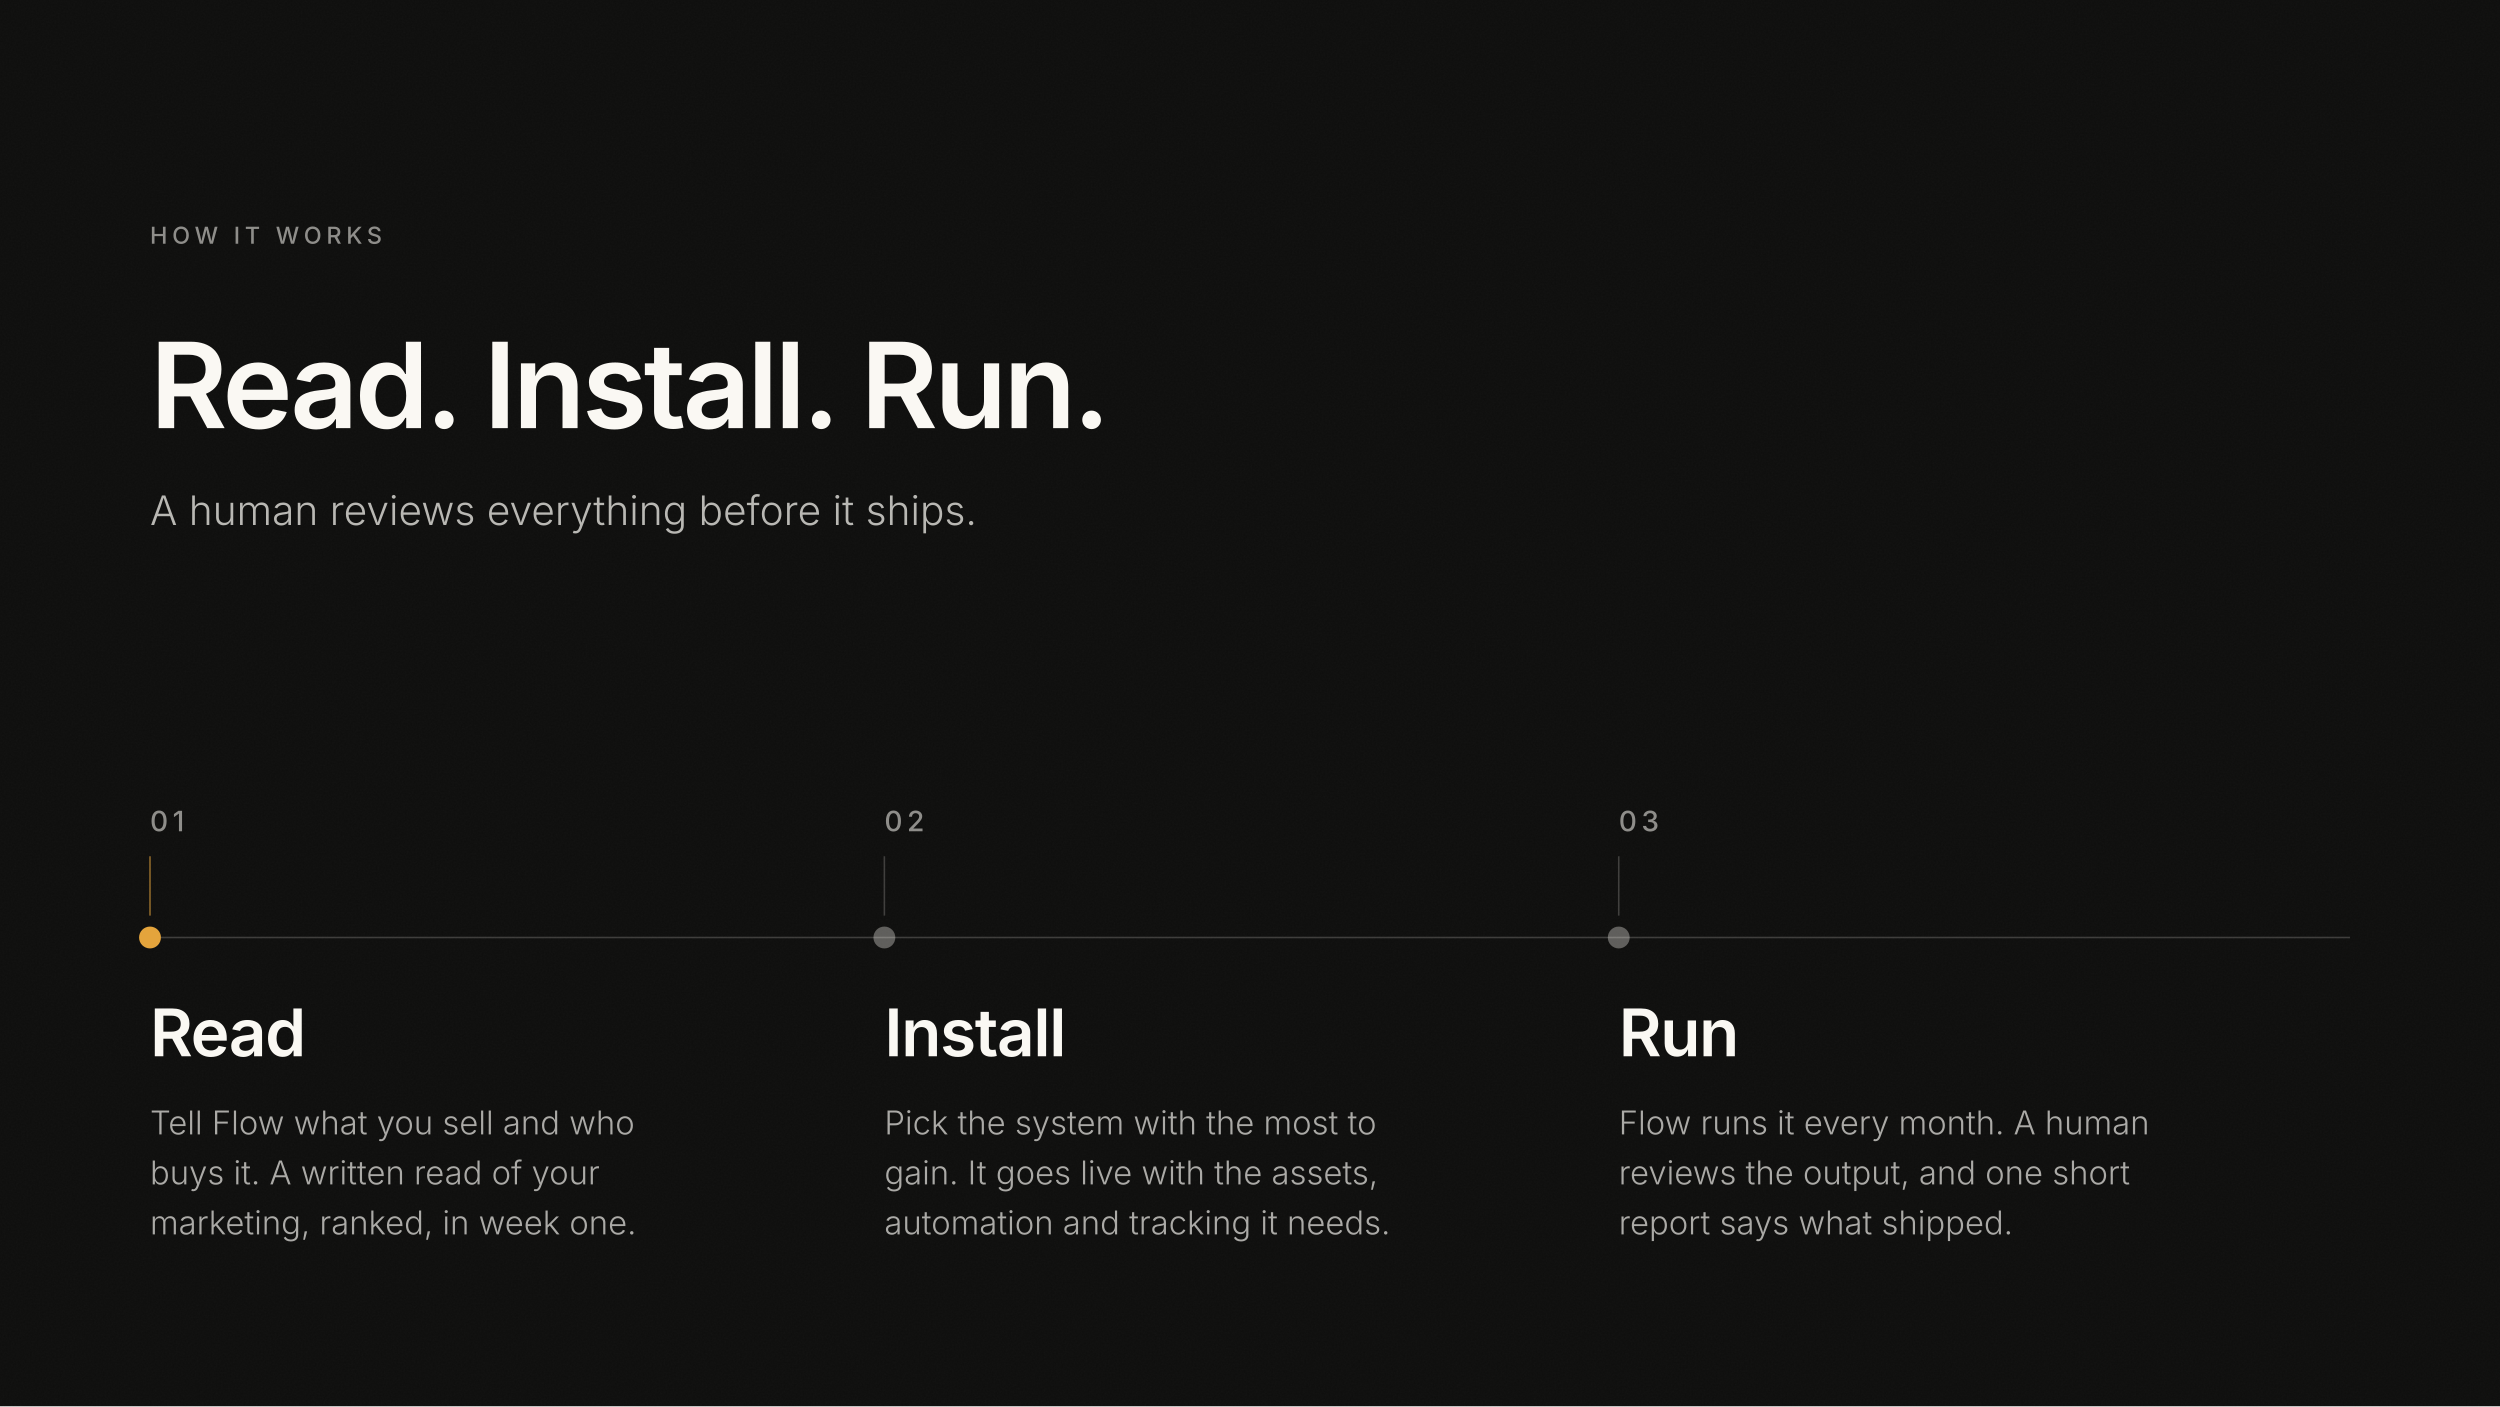
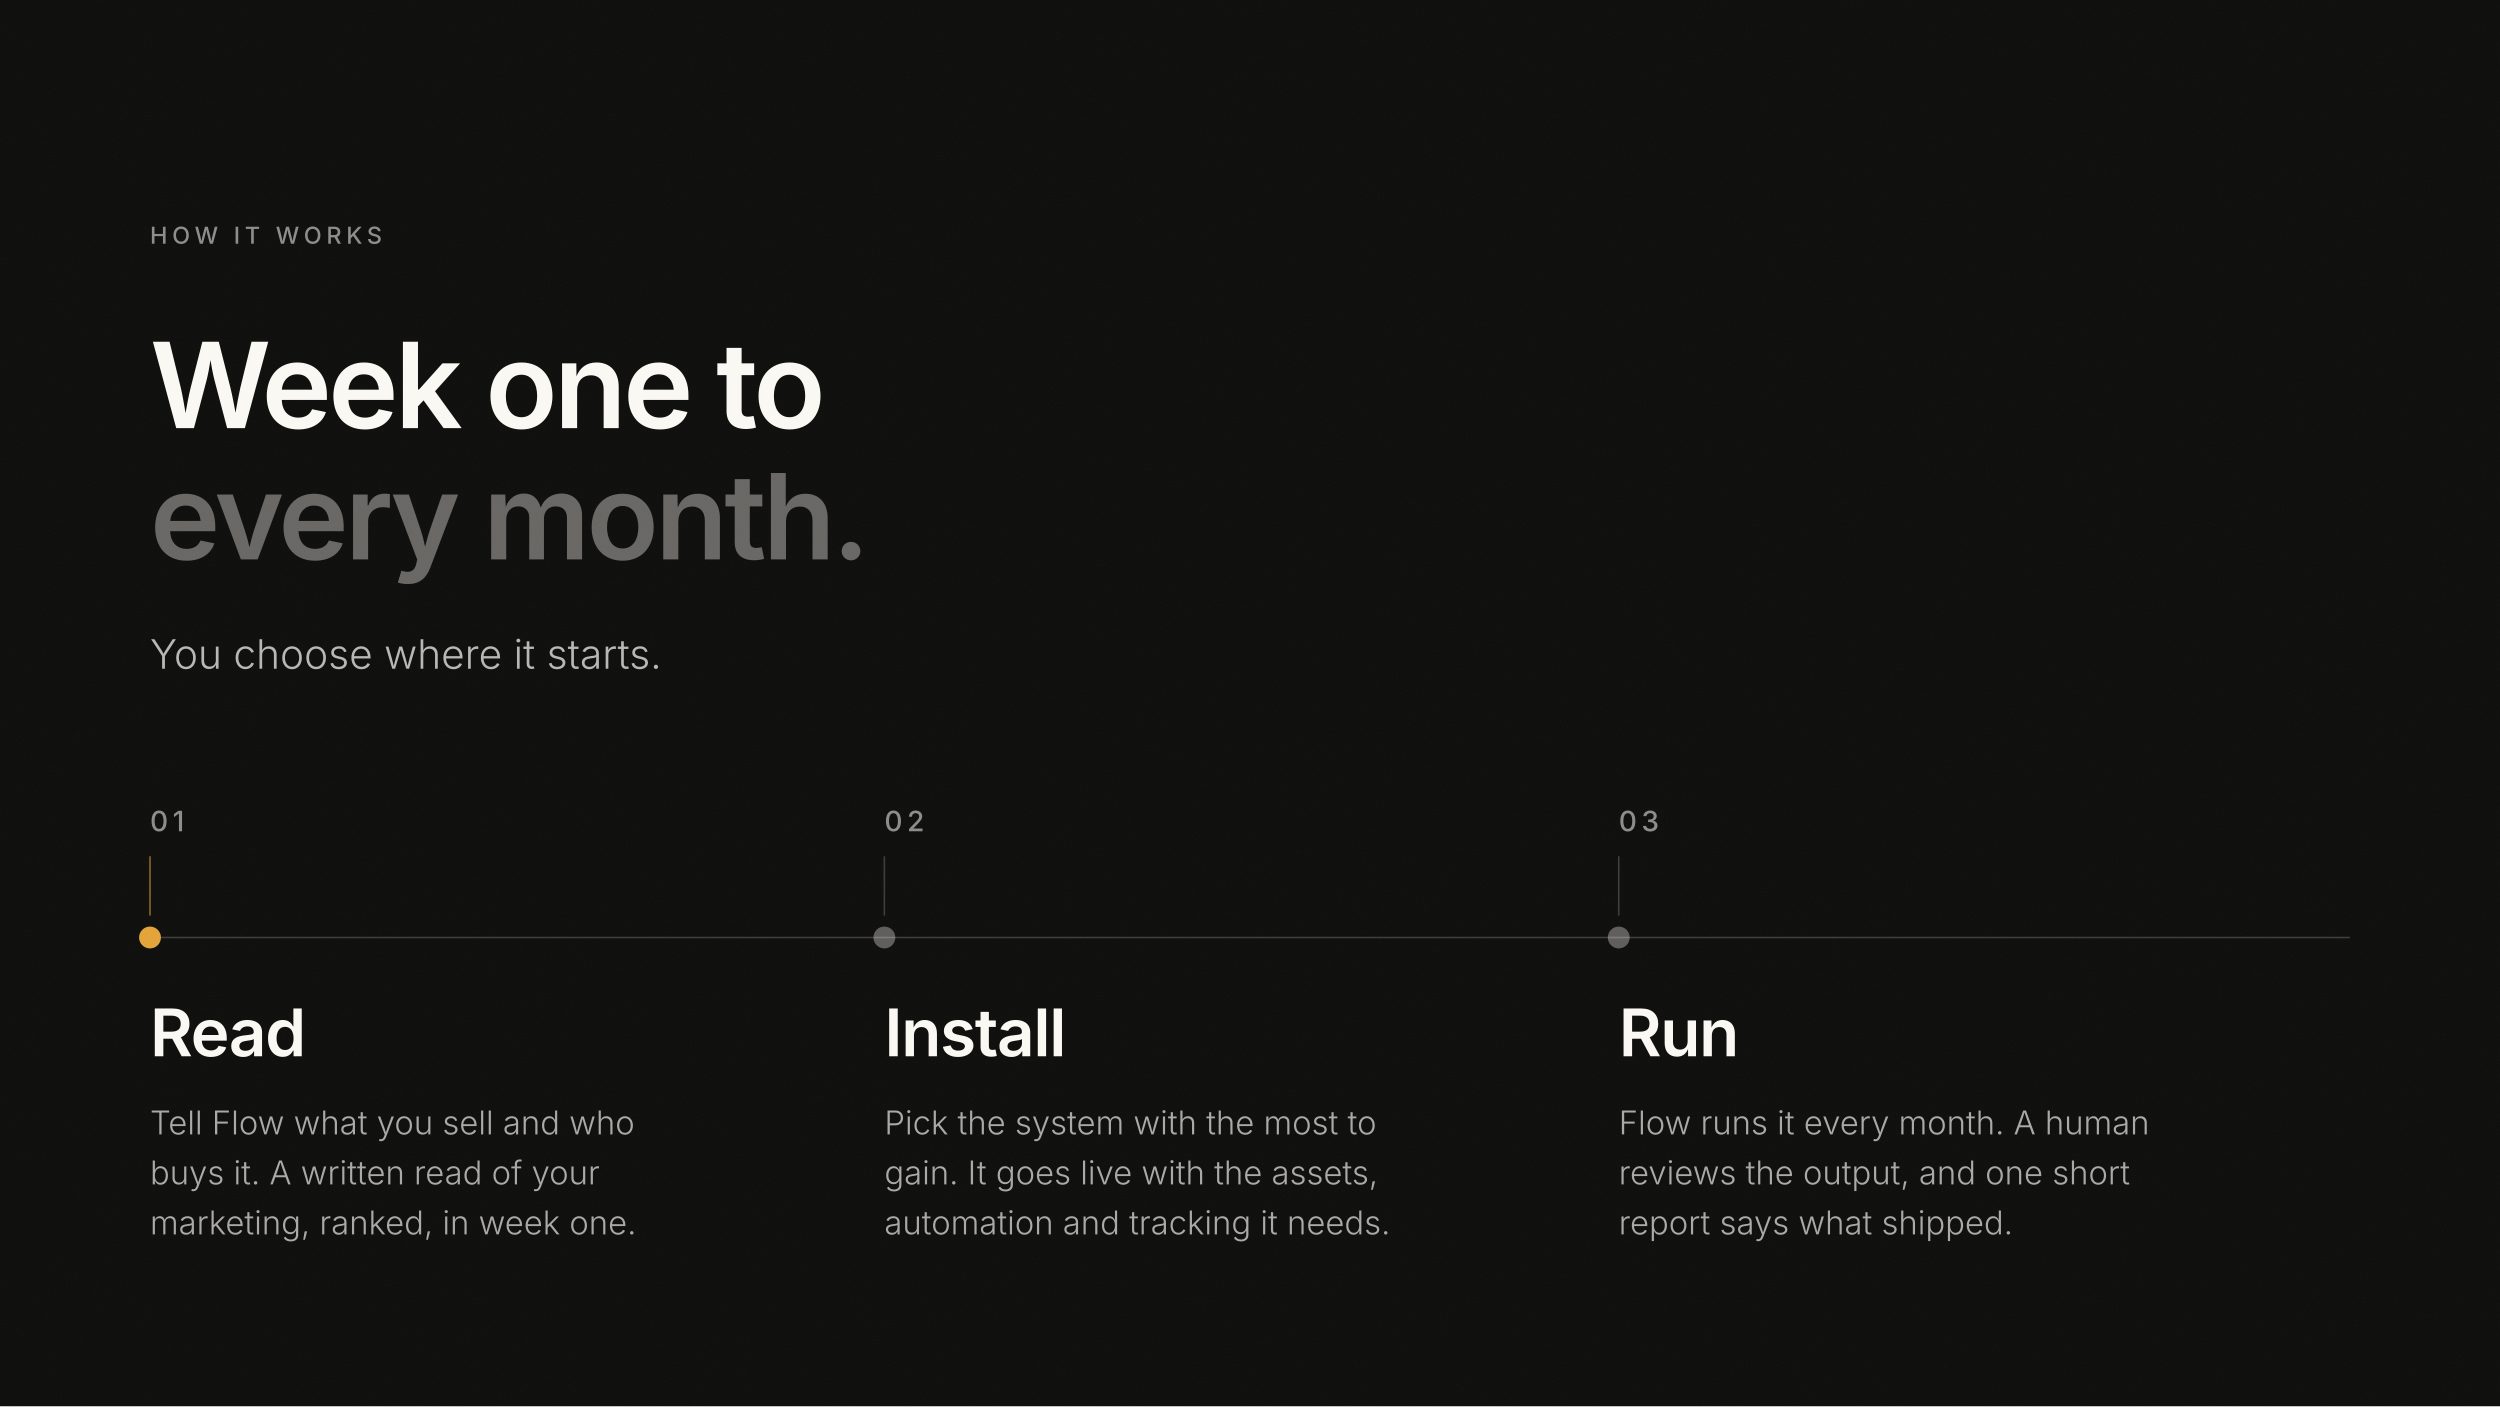
<svg xmlns="http://www.w3.org/2000/svg" viewBox="0 0 1600 900" width="1600" height="900" role="img" aria-labelledby="t d">
  <defs>
    <filter id="grain">
      <feTurbulence type="fractalNoise" baseFrequency="0.9" numOctaves="2" />
      <feColorMatrix type="saturate" values="0" />
    </filter>
  </defs>
  <rect width="1600" height="900" fill="#0E0E0D" />
  <rect width="1600" height="900" filter="url(#grain)" opacity="0.028" />
  <text x="96" y="156" font-family="'Google Sans Flex','Google Sans',-apple-system,BlinkMacSystemFont,'Segoe UI',sans-serif" font-size="15" font-weight="500" letter-spacing="0.2em" text-transform="uppercase" fill="#FAF8F3" fill-opacity="0.54" text-anchor="start">HOW IT WORKS</text>
-   <text x="96" y="274" font-family="'Google Sans Flex','Google Sans',-apple-system,BlinkMacSystemFont,'Segoe UI',sans-serif" font-size="76" font-weight="600" letter-spacing="-0.03em" fill="#FAF8F3" fill-opacity="1.0" text-anchor="start">Read. Install. Run.</text>
-   <text x="96" y="336" font-family="'Google Sans Flex','Google Sans',-apple-system,BlinkMacSystemFont,'Segoe UI',sans-serif" font-size="26" font-weight="300" letter-spacing="0em" fill="#FAF8F3" fill-opacity="0.72" text-anchor="start">A human reviews everything before it ships.</text>
+   <text x="96" y="274" font-family="'Google Sans Flex','Google Sans',-apple-system,BlinkMacSystemFont,'Segoe UI',sans-serif" font-size="76" font-weight="600" letter-spacing="-0.03em" fill="#FAF8F3" fill-opacity="1.0" text-anchor="start">Week one to</text>
+   <text x="96" y="358" font-family="'Google Sans Flex','Google Sans',-apple-system,BlinkMacSystemFont,'Segoe UI',sans-serif" font-size="76" font-weight="600" letter-spacing="-0.03em" fill="#FAF8F3" fill-opacity="0.38" text-anchor="start">every month.</text>
+   <text x="96" y="428" font-family="'Google Sans Flex','Google Sans',-apple-system,BlinkMacSystemFont,'Segoe UI',sans-serif" font-size="26" font-weight="300" letter-spacing="0em" fill="#FAF8F3" fill-opacity="0.72" text-anchor="start">You choose where it starts.</text>
  <path d="M 96 600 L 1504 600" stroke="#FAF8F3" stroke-opacity="0.2" />
  <circle cx="96" cy="600" r="7" fill="#E4A43C" fill-opacity="1.0" />
  <path d="M 96 548 L 96 586" stroke="#E4A43C" stroke-opacity="0.6" />
  <text x="96" y="532" font-family="'Google Sans Flex','Google Sans',-apple-system,BlinkMacSystemFont,'Segoe UI',sans-serif" font-size="18" font-weight="500" letter-spacing="0.16em" fill="#FAF8F3" fill-opacity="0.54" text-anchor="start">01</text>
  <text x="96" y="676" font-family="'Google Sans Flex','Google Sans',-apple-system,BlinkMacSystemFont,'Segoe UI',sans-serif" font-size="42" font-weight="600" letter-spacing="-0.02em" fill="#FAF8F3" fill-opacity="1.0" text-anchor="start">Read</text>
  <text x="96" y="726" font-family="'Google Sans Flex','Google Sans',-apple-system,BlinkMacSystemFont,'Segoe UI',sans-serif" font-size="21" font-weight="300" letter-spacing="0em" fill="#FAF8F3" fill-opacity="0.66" text-anchor="start">Tell Flow what you sell and who</text>
  <text x="96" y="758" font-family="'Google Sans Flex','Google Sans',-apple-system,BlinkMacSystemFont,'Segoe UI',sans-serif" font-size="21" font-weight="300" letter-spacing="0em" fill="#FAF8F3" fill-opacity="0.66" text-anchor="start">buys it. A written read of your</text>
  <text x="96" y="790" font-family="'Google Sans Flex','Google Sans',-apple-system,BlinkMacSystemFont,'Segoe UI',sans-serif" font-size="21" font-weight="300" letter-spacing="0em" fill="#FAF8F3" fill-opacity="0.66" text-anchor="start">marketing, ranked, in week one.</text>
  <circle cx="566" cy="600" r="7" fill="#FAF8F3" fill-opacity="0.34" />
  <path d="M 566 548 L 566 586" stroke="#FAF8F3" stroke-opacity="0.204" />
  <text x="566" y="532" font-family="'Google Sans Flex','Google Sans',-apple-system,BlinkMacSystemFont,'Segoe UI',sans-serif" font-size="18" font-weight="500" letter-spacing="0.16em" fill="#FAF8F3" fill-opacity="0.54" text-anchor="start">02</text>
  <text x="566" y="676" font-family="'Google Sans Flex','Google Sans',-apple-system,BlinkMacSystemFont,'Segoe UI',sans-serif" font-size="42" font-weight="600" letter-spacing="-0.02em" fill="#FAF8F3" fill-opacity="1.0" text-anchor="start">Install</text>
  <text x="566" y="726" font-family="'Google Sans Flex','Google Sans',-apple-system,BlinkMacSystemFont,'Segoe UI',sans-serif" font-size="21" font-weight="300" letter-spacing="0em" fill="#FAF8F3" fill-opacity="0.66" text-anchor="start">Pick the system with the most to</text>
  <text x="566" y="758" font-family="'Google Sans Flex','Google Sans',-apple-system,BlinkMacSystemFont,'Segoe UI',sans-serif" font-size="21" font-weight="300" letter-spacing="0em" fill="#FAF8F3" fill-opacity="0.66" text-anchor="start">gain. It goes live with the assets,</text>
  <text x="566" y="790" font-family="'Google Sans Flex','Google Sans',-apple-system,BlinkMacSystemFont,'Segoe UI',sans-serif" font-size="21" font-weight="300" letter-spacing="0em" fill="#FAF8F3" fill-opacity="0.66" text-anchor="start">automation and tracking it needs.</text>
  <circle cx="1036" cy="600" r="7" fill="#FAF8F3" fill-opacity="0.34" />
  <path d="M 1036 548 L 1036 586" stroke="#FAF8F3" stroke-opacity="0.204" />
  <text x="1036" y="532" font-family="'Google Sans Flex','Google Sans',-apple-system,BlinkMacSystemFont,'Segoe UI',sans-serif" font-size="18" font-weight="500" letter-spacing="0.16em" fill="#FAF8F3" fill-opacity="0.54" text-anchor="start">03</text>
  <text x="1036" y="676" font-family="'Google Sans Flex','Google Sans',-apple-system,BlinkMacSystemFont,'Segoe UI',sans-serif" font-size="42" font-weight="600" letter-spacing="-0.02em" fill="#FAF8F3" fill-opacity="1.0" text-anchor="start">Run</text>
  <text x="1036" y="726" font-family="'Google Sans Flex','Google Sans',-apple-system,BlinkMacSystemFont,'Segoe UI',sans-serif" font-size="21" font-weight="300" letter-spacing="0em" fill="#FAF8F3" fill-opacity="0.66" text-anchor="start">Flow runs it every month. A human</text>
  <text x="1036" y="758" font-family="'Google Sans Flex','Google Sans',-apple-system,BlinkMacSystemFont,'Segoe UI',sans-serif" font-size="21" font-weight="300" letter-spacing="0em" fill="#FAF8F3" fill-opacity="0.66" text-anchor="start">reviews the output, and one short</text>
  <text x="1036" y="790" font-family="'Google Sans Flex','Google Sans',-apple-system,BlinkMacSystemFont,'Segoe UI',sans-serif" font-size="21" font-weight="300" letter-spacing="0em" fill="#FAF8F3" fill-opacity="0.66" text-anchor="start">report says what shipped.</text>
</svg>
